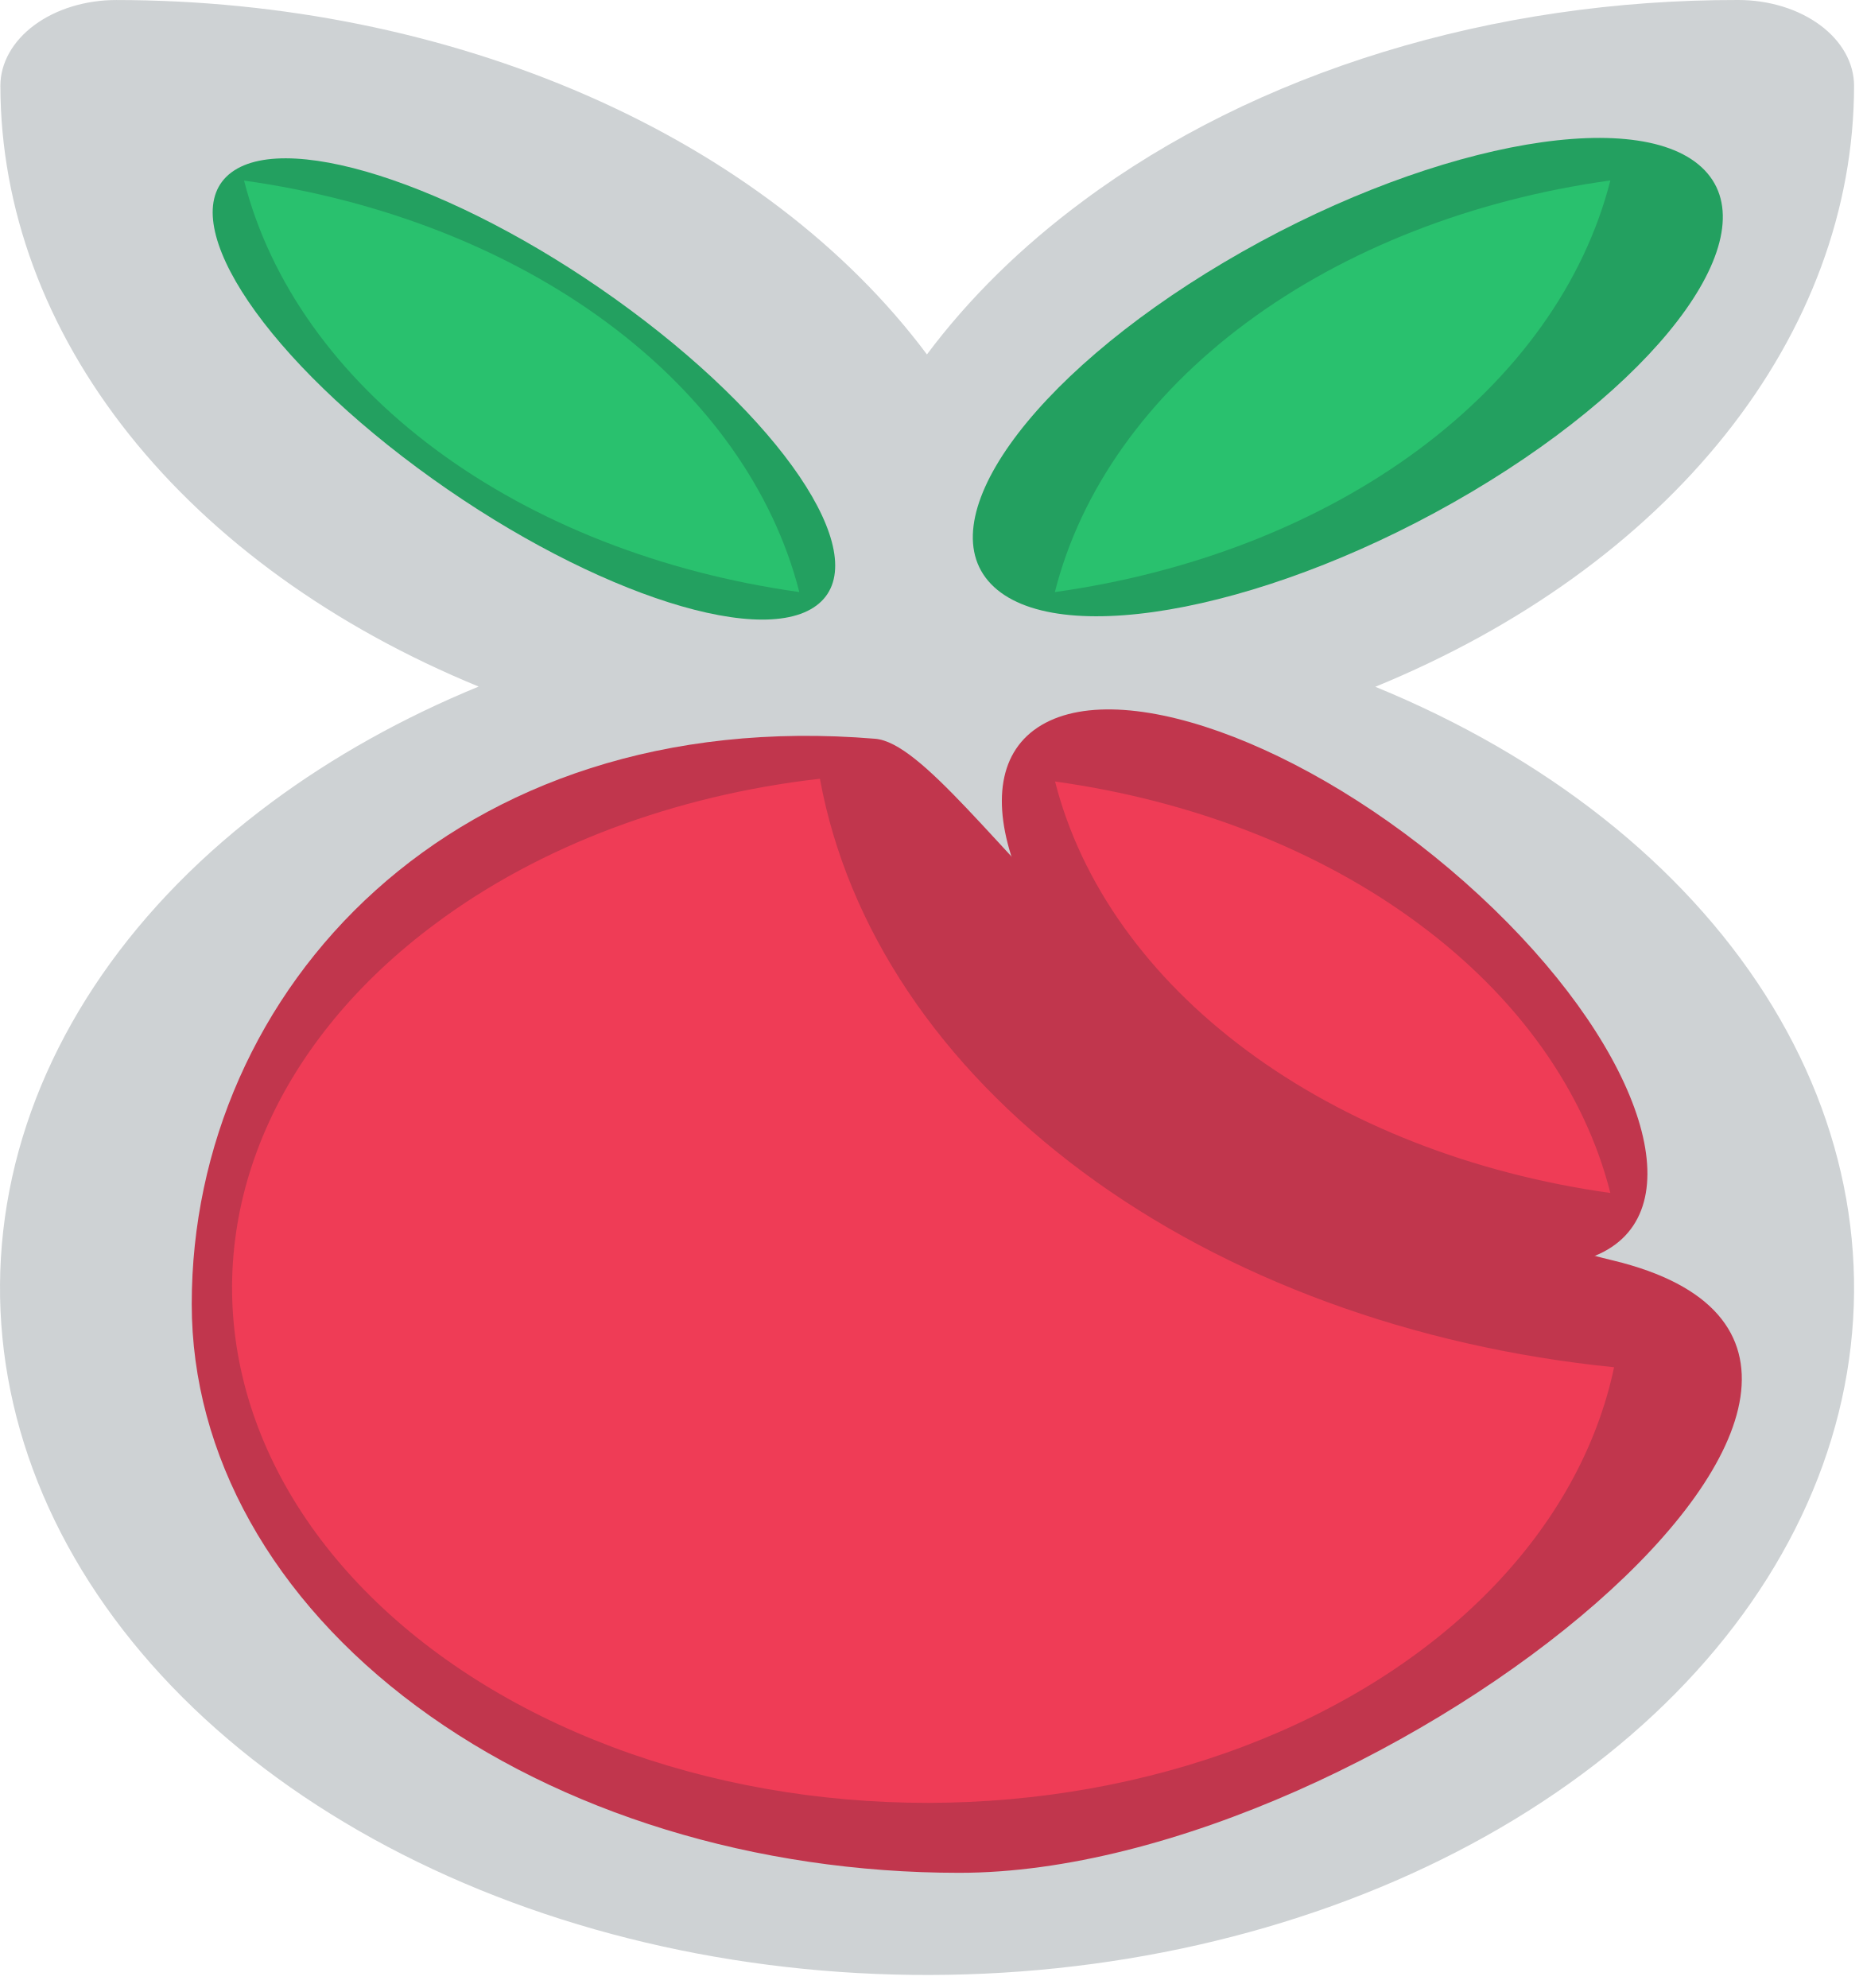
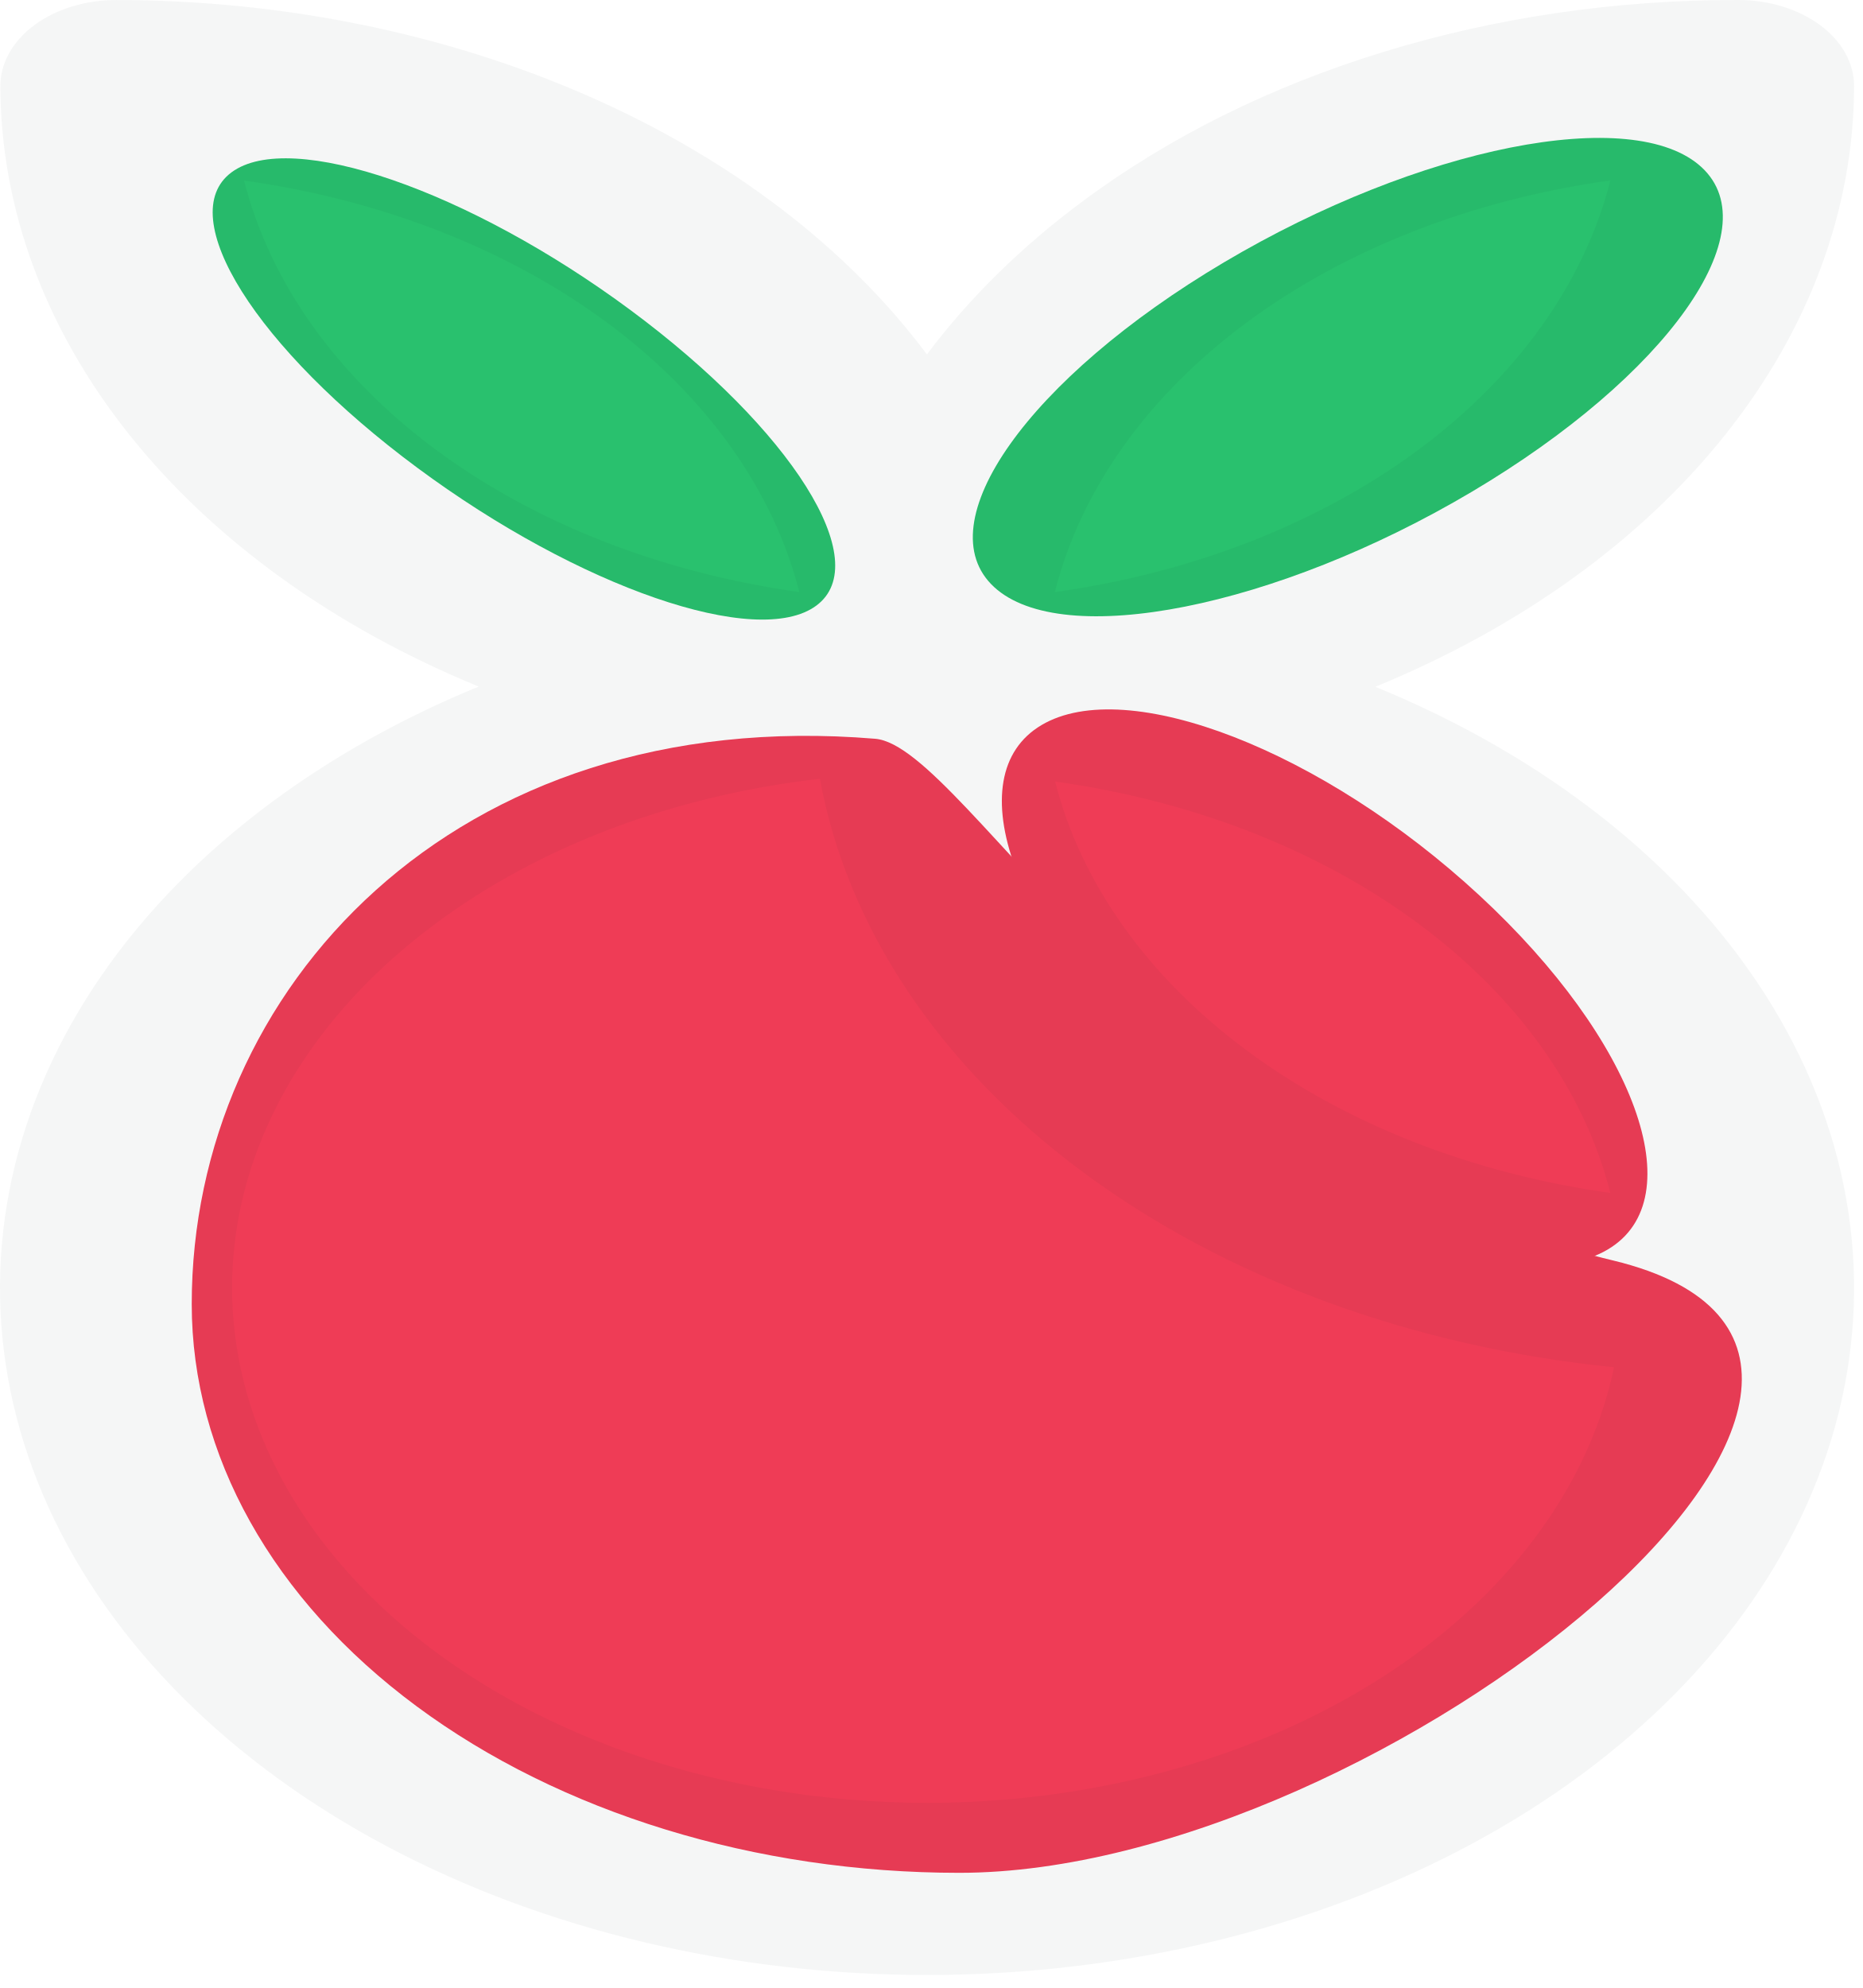
<svg xmlns="http://www.w3.org/2000/svg" width="89" height="95" viewBox="0 0 89 95" fill="none">
  <path d="M70.335 23.503C79.674 17.965 84.594 11.022 81.323 7.994C78.053 4.966 67.831 7 58.492 12.538C49.153 18.075 44.233 25.019 47.503 28.047C50.774 31.075 60.996 29.04 70.335 23.503Z" fill="#29C16E" />
  <path d="M39.013 28.94C41.823 26.858 37.846 20.534 30.129 14.816C22.411 9.098 13.877 6.151 11.066 8.234C8.255 10.316 12.232 16.64 19.95 22.358C27.667 28.076 36.202 31.023 39.013 28.94Z" fill="#29C16E" />
  <path d="M76.838 59.708C80.924 57.285 78.178 49.711 70.705 42.791C63.231 35.872 53.86 32.227 49.773 34.65C45.687 37.073 48.432 44.647 55.906 51.566C63.38 58.486 72.751 62.131 76.838 59.708Z" fill="#EF3C56" />
  <path d="M9.163 62.317C9.163 69.525 13.027 76.439 19.907 81.535C26.786 86.632 36.116 89.496 45.844 89.496C66.103 89.496 96.343 64.875 77.082 60.232C55.949 55.138 46.203 35.667 41.824 35.303C21.692 33.629 9.163 47.307 9.163 62.317Z" fill="#EF3C56" />
-   <path d="M0.018 4.102C0.028 9.962 2.153 15.714 6.171 20.761C10.19 25.808 15.957 29.968 22.875 32.809C19.249 34.298 15.923 36.157 12.992 38.329C6.417 43.196 2.074 49.471 0.578 56.267C-0.918 63.063 0.508 70.036 4.655 76.198C8.801 82.361 15.459 87.401 23.684 90.606C31.91 93.811 41.288 95.018 50.49 94.056C59.693 93.094 68.255 90.013 74.963 85.248C81.672 80.482 86.188 74.275 87.873 67.503C89.558 60.731 88.326 53.738 84.352 47.514C80.377 41.289 73.861 36.148 65.727 32.819C72.654 29.982 78.428 25.823 82.452 20.773C86.476 15.723 88.601 9.967 88.607 4.103C88.607 3.564 88.464 3.031 88.186 2.533C87.908 2.035 87.5 1.583 86.986 1.202C86.471 0.821 85.861 0.518 85.189 0.312C84.518 0.106 83.798 5.80319e-05 83.07 0C77.251 -0.011 71.486 0.832 66.11 2.483C60.733 4.133 55.852 6.557 51.749 9.614C48.817 11.786 46.309 14.251 44.299 16.937C40.467 11.809 34.854 7.535 28.041 4.557C21.229 1.579 13.464 0.006 5.555 0.001C4.828 0.001 4.108 0.107 3.436 0.313C2.764 0.519 2.154 0.821 1.64 1.202C1.126 1.583 0.718 2.035 0.44 2.533C0.161 3.03 0.018 3.563 0.018 4.102ZM50.413 28.293C51.646 23.414 54.841 18.924 59.578 15.414C64.315 11.904 70.375 9.537 76.96 8.623C75.718 13.499 72.52 17.985 67.785 21.494C63.049 25.003 56.995 27.373 50.413 28.293ZM67.792 44.139C72.531 47.645 75.727 52.131 76.96 57.008C70.382 56.087 64.33 53.718 59.597 50.21C54.863 46.703 51.665 42.22 50.422 37.346C57.004 38.259 63.059 40.627 67.792 44.139ZM20.821 44.131C25.788 40.431 32.223 38.007 39.184 37.214C40.489 44.332 44.907 50.936 51.763 56.016C58.618 61.095 67.531 64.369 77.138 65.336C76.328 69.176 74.303 72.82 71.227 75.969C68.152 79.118 64.114 81.682 59.444 83.452C54.773 85.222 49.604 86.148 44.358 86.153C39.112 86.158 33.939 85.243 29.263 83.482C24.586 81.721 20.539 79.165 17.452 76.022C14.365 72.88 12.326 69.24 11.503 65.402C10.679 61.563 11.094 57.635 12.714 53.938C14.334 50.241 17.112 46.881 20.821 44.132V44.131ZM11.661 8.629C18.24 9.55 24.291 11.919 29.025 15.427C33.759 18.935 36.957 23.418 38.2 28.292C31.622 27.371 25.571 25.002 20.838 21.494C16.104 17.986 12.907 13.503 11.664 8.629H11.661Z" fill="#0E1E28" fill-opacity="0.2" />
+   <path d="M0.018 4.102C0.028 9.962 2.153 15.714 6.171 20.761C10.19 25.808 15.957 29.968 22.875 32.809C19.249 34.298 15.923 36.157 12.992 38.329C6.417 43.196 2.074 49.471 0.578 56.267C-0.918 63.063 0.508 70.036 4.655 76.198C8.801 82.361 15.459 87.401 23.684 90.606C31.91 93.811 41.288 95.018 50.49 94.056C59.693 93.094 68.255 90.013 74.963 85.248C81.672 80.482 86.188 74.275 87.873 67.503C89.558 60.731 88.326 53.738 84.352 47.514C80.377 41.289 73.861 36.148 65.727 32.819C72.654 29.982 78.428 25.823 82.452 20.773C86.476 15.723 88.601 9.967 88.607 4.103C88.607 3.564 88.464 3.031 88.186 2.533C87.908 2.035 87.5 1.583 86.986 1.202C86.471 0.821 85.861 0.518 85.189 0.312C84.518 0.106 83.798 5.80319e-05 83.07 0C77.251 -0.011 71.486 0.832 66.11 2.483C60.733 4.133 55.852 6.557 51.749 9.614C48.817 11.786 46.309 14.251 44.299 16.937C40.467 11.809 34.854 7.535 28.041 4.557C21.229 1.579 13.464 0.006 5.555 0.001C4.828 0.001 4.108 0.107 3.436 0.313C2.764 0.519 2.154 0.821 1.64 1.202C1.126 1.583 0.718 2.035 0.44 2.533C0.161 3.03 0.018 3.563 0.018 4.102ZM50.413 28.293C51.646 23.414 54.841 18.924 59.578 15.414C64.315 11.904 70.375 9.537 76.96 8.623C75.718 13.499 72.52 17.985 67.785 21.494C63.049 25.003 56.995 27.373 50.413 28.293ZM67.792 44.139C72.531 47.645 75.727 52.131 76.96 57.008C70.382 56.087 64.33 53.718 59.597 50.21C54.863 46.703 51.665 42.22 50.422 37.346C57.004 38.259 63.059 40.627 67.792 44.139ZM20.821 44.131C25.788 40.431 32.223 38.007 39.184 37.214C40.489 44.332 44.907 50.936 51.763 56.016C58.618 61.095 67.531 64.369 77.138 65.336C76.328 69.176 74.303 72.82 71.227 75.969C68.152 79.118 64.114 81.682 59.444 83.452C54.773 85.222 49.604 86.148 44.358 86.153C39.112 86.158 33.939 85.243 29.263 83.482C24.586 81.721 20.539 79.165 17.452 76.022C14.365 72.88 12.326 69.24 11.503 65.402C10.679 61.563 11.094 57.635 12.714 53.938C14.334 50.241 17.112 46.881 20.821 44.132V44.131ZM11.661 8.629C18.24 9.55 24.291 11.919 29.025 15.427C33.759 18.935 36.957 23.418 38.2 28.292C31.622 27.371 25.571 25.002 20.838 21.494C16.104 17.986 12.907 13.503 11.664 8.629H11.661Z" fill="#0E1E28" fill-opacity="0.04" />
</svg>
